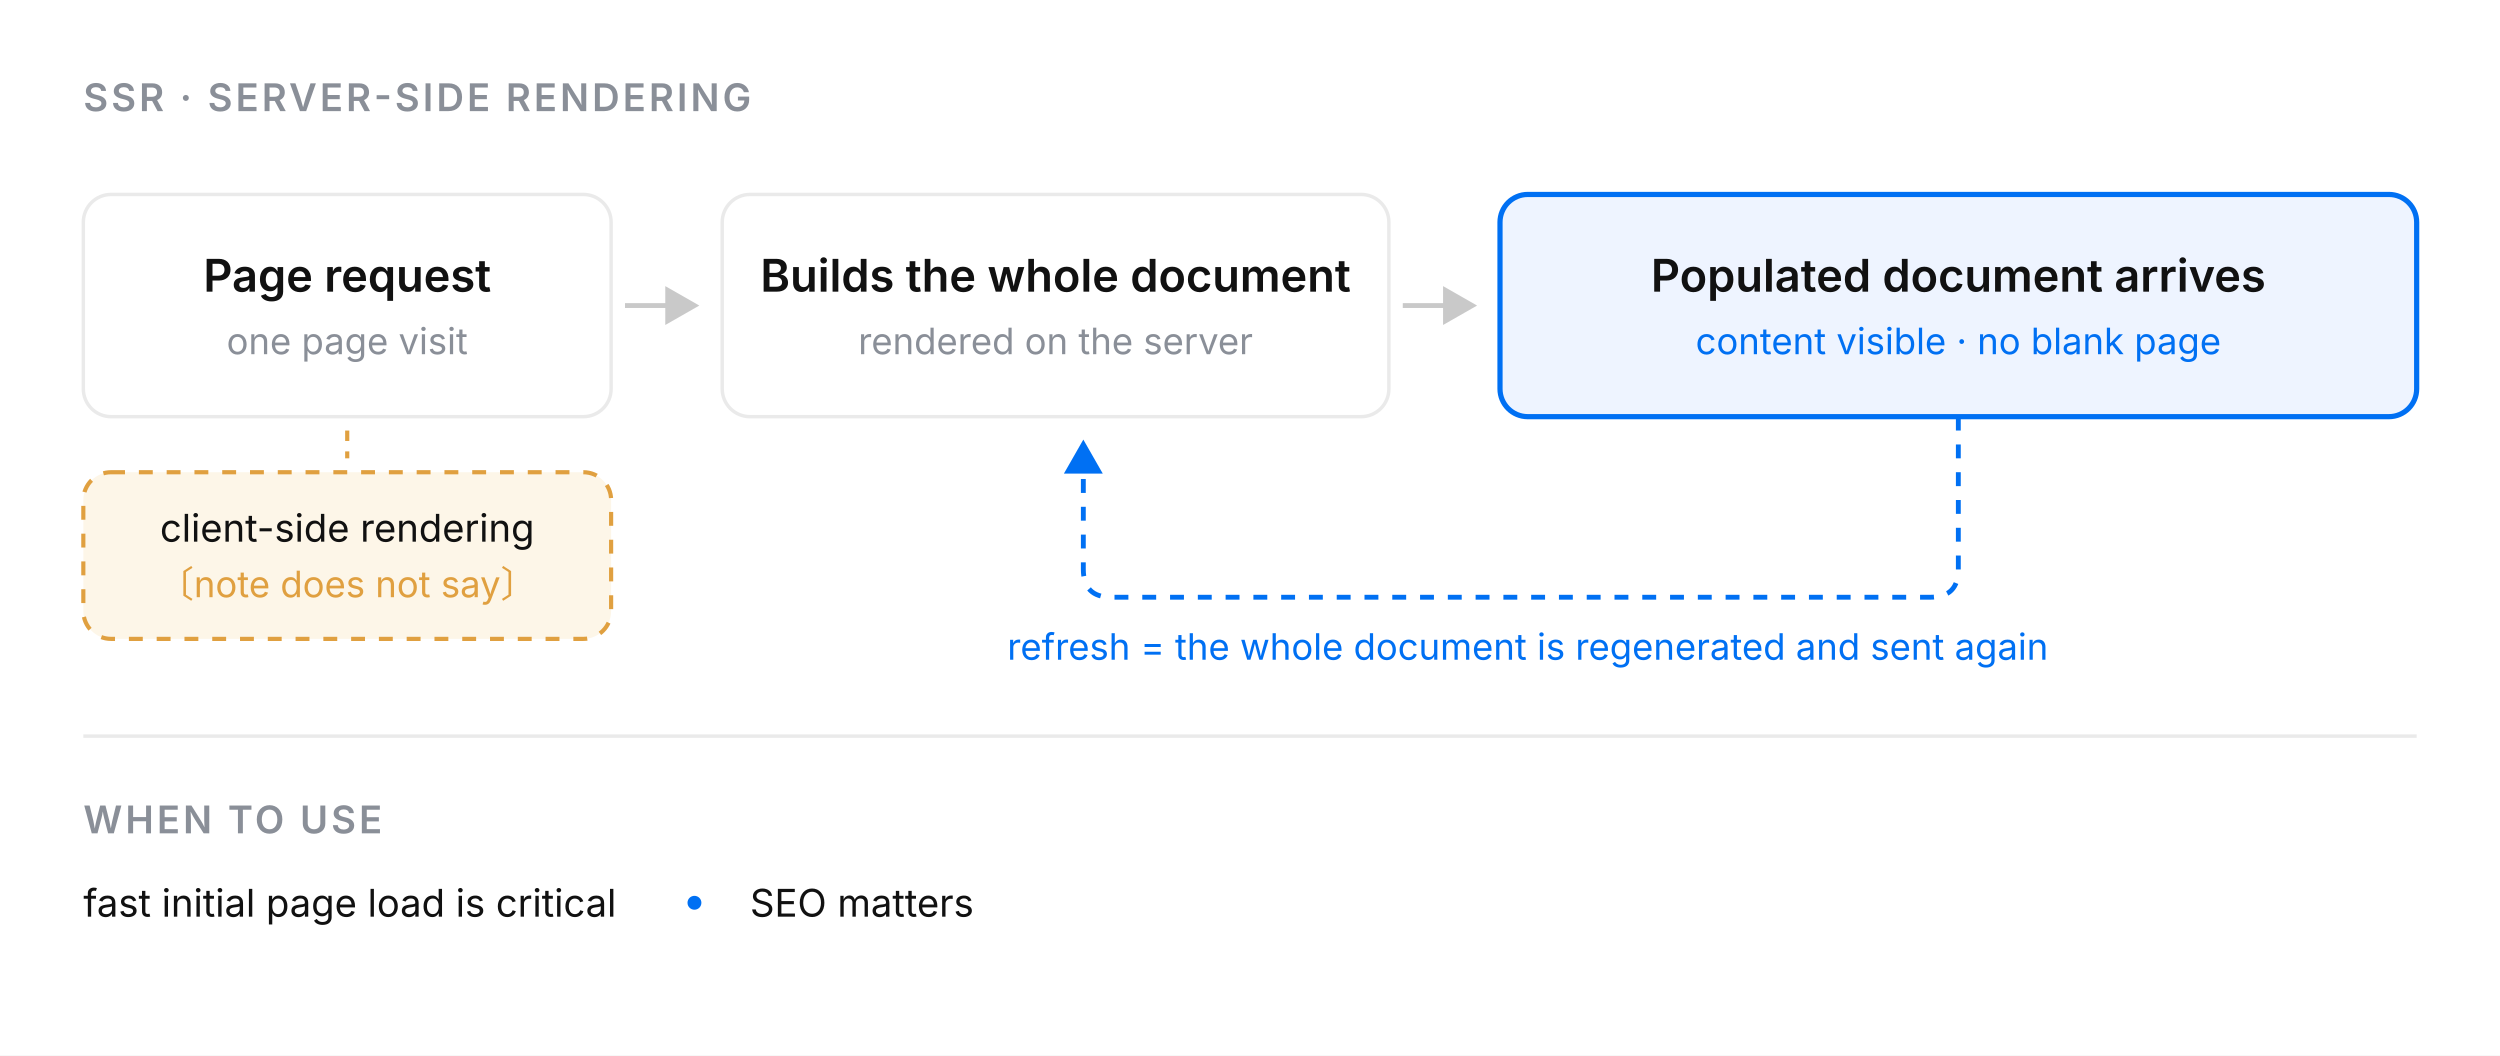
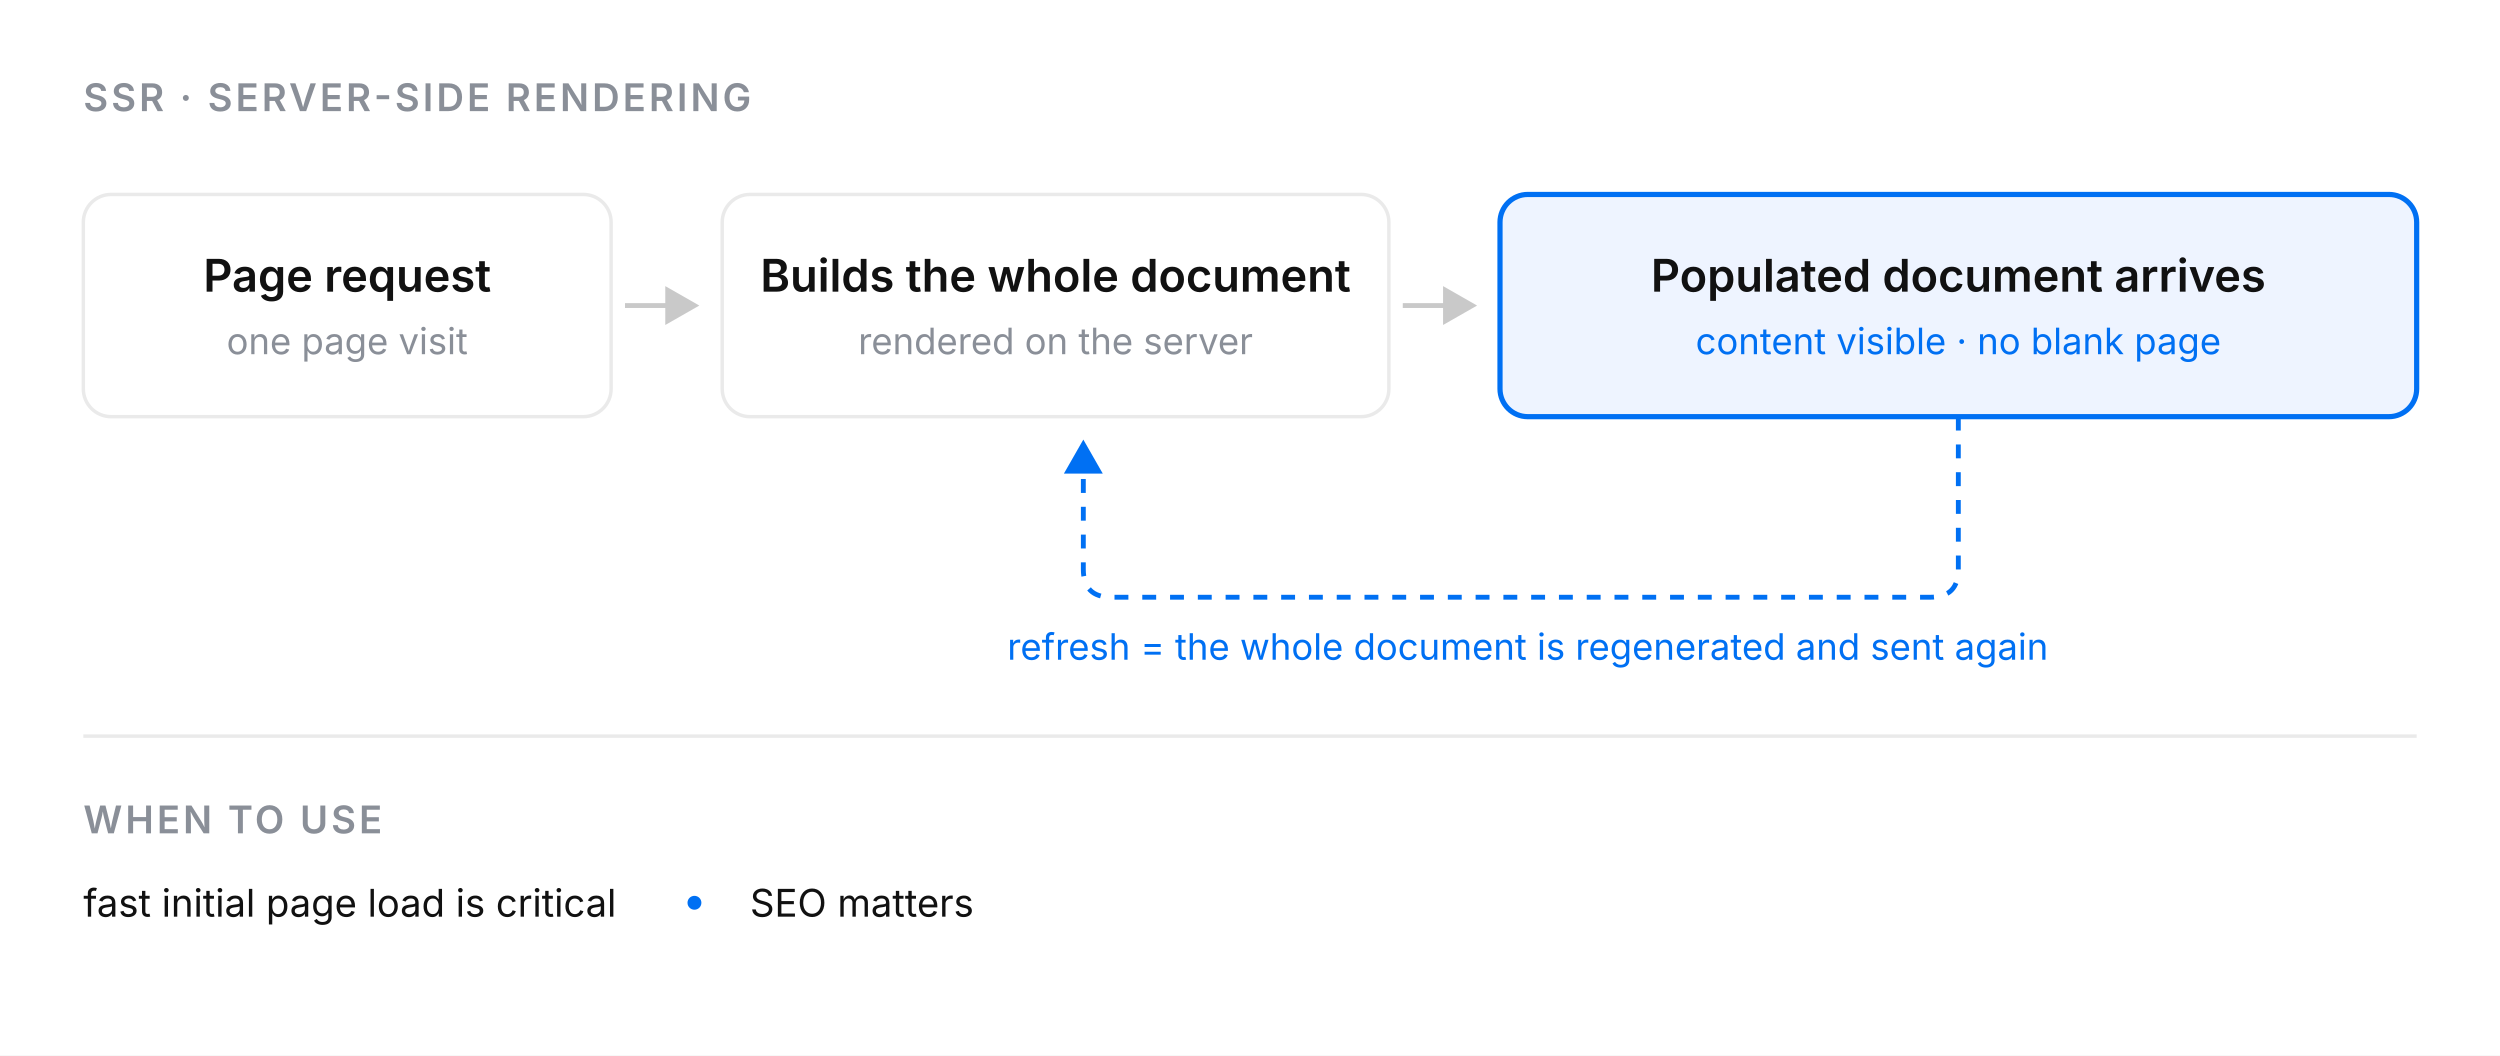
<svg xmlns="http://www.w3.org/2000/svg" viewBox="0 0 720 304" width="720" height="304" role="img" aria-labelledby="t d">
  <style>
  :root{color-scheme:light dark}
  .bg{fill:#ffffff} .card{fill:#ffffff;stroke:#eaeaea}
  .ink{fill:#111111} .mut{fill:#8a8f98} .line{stroke:#c9c9c9}
  .acc{stroke:#0070f3} .accf{fill:#0070f3} .accbg{fill:#eef4ff;stroke:#0070f3}
-   .gap{stroke:#e0a040} .gapf{fill:#e0a040} .gapbg{fill:#fdf6e8;stroke:#e0a040}
  @media (prefers-color-scheme:dark){
    .bg{fill:#020617} .card{fill:#0b1220;stroke:#1e293b}
    .ink{fill:#ffffff} .mut{fill:#94a3b8} .line{stroke:#475569}
    .acc{stroke:#60a5fa} .accf{fill:#60a5fa} .accbg{fill:#0c2134;stroke:#60a5fa}
-     .gap{stroke:#fbbf24} .gapf{fill:#fbbf24} .gapbg{fill:#2e2022;stroke:#fbbf24}
  }
  text{font-family:system-ui,-apple-system,'Segoe UI','PingFang SC',sans-serif}
  .h{font-size:11px;font-weight:600;letter-spacing:.08em}
  .n{font-size:13px;font-weight:600} .s{font-size:11px} .m{font-size:10.5px}
</style>
  <rect class="bg" width="720" height="304" />
  <text class="h mut" x="24" y="32">SSR · SERVER-SIDE RENDERING</text>
  <rect class="card" x="24" y="56" width="152" height="64" rx="8" stroke-width="1" />
  <text class="n ink" x="100" y="84" text-anchor="middle">Page request</text>
  <text class="m mut" x="100" y="102" text-anchor="middle">one page visit</text>
  <rect class="card" x="208" y="56" width="192" height="64" rx="8" stroke-width="1" />
  <text class="n ink" x="304" y="84" text-anchor="middle">Builds the whole document</text>
  <text class="m mut" x="304" y="102" text-anchor="middle">rendered on the server</text>
  <rect class="accbg" x="432" y="56" width="264" height="64" rx="8" stroke-width="1.5" />
  <text class="n ink" x="564" y="84" text-anchor="middle">Populated document arrives</text>
  <text class="m accf" x="564" y="102" text-anchor="middle">content visible · no blank page</text>
  <path class="line" d="M180 88 L200 88" stroke-width="1.4" marker-end="url(#a)" />
  <path class="line" d="M404 88 L424 88" stroke-width="1.4" marker-end="url(#a)" />
  <path class="acc" d="M564 120 L564 164 Q564 172 556 172 L320 172 Q312 172 312 164 L312 128" stroke-width="1.4" fill="none" stroke-dasharray="4 4" marker-end="url(#a)" />
  <text class="m accf" x="440" y="190" text-anchor="middle">refresh = the whole document is regenerated and sent again</text>
-   <rect class="gapbg" x="24" y="136" width="152" height="48" rx="8" stroke-width="1.2" stroke-dasharray="4 4" />
-   <text class="s ink" x="100" y="156" text-anchor="middle">client-side rendering</text>
-   <text class="m gapf" x="100" y="172" text-anchor="middle">〔note does not say〕</text>
-   <path class="gap" d="M100 124 L100 132" stroke-width="1.2" stroke-dasharray="3 3" />
  <line class="card" x1="24" y1="212" x2="696" y2="212" stroke-width="1" />
  <text class="h mut" x="24" y="240">WHEN TO USE</text>
  <text class="s ink" x="24" y="264">fast initial page load is critical</text>
  <circle class="accf" cx="200" cy="260" r="2" />
  <text class="s ink" x="216" y="264">SEO matters</text>
  <defs>
    <marker id="a" markerWidth="8" markerHeight="8" refX="6" refY="4" orient="auto">
      <path d="M0,0 L7,4 L0,8 Z" fill="context-stroke" />
    </marker>
  </defs>
</svg>
